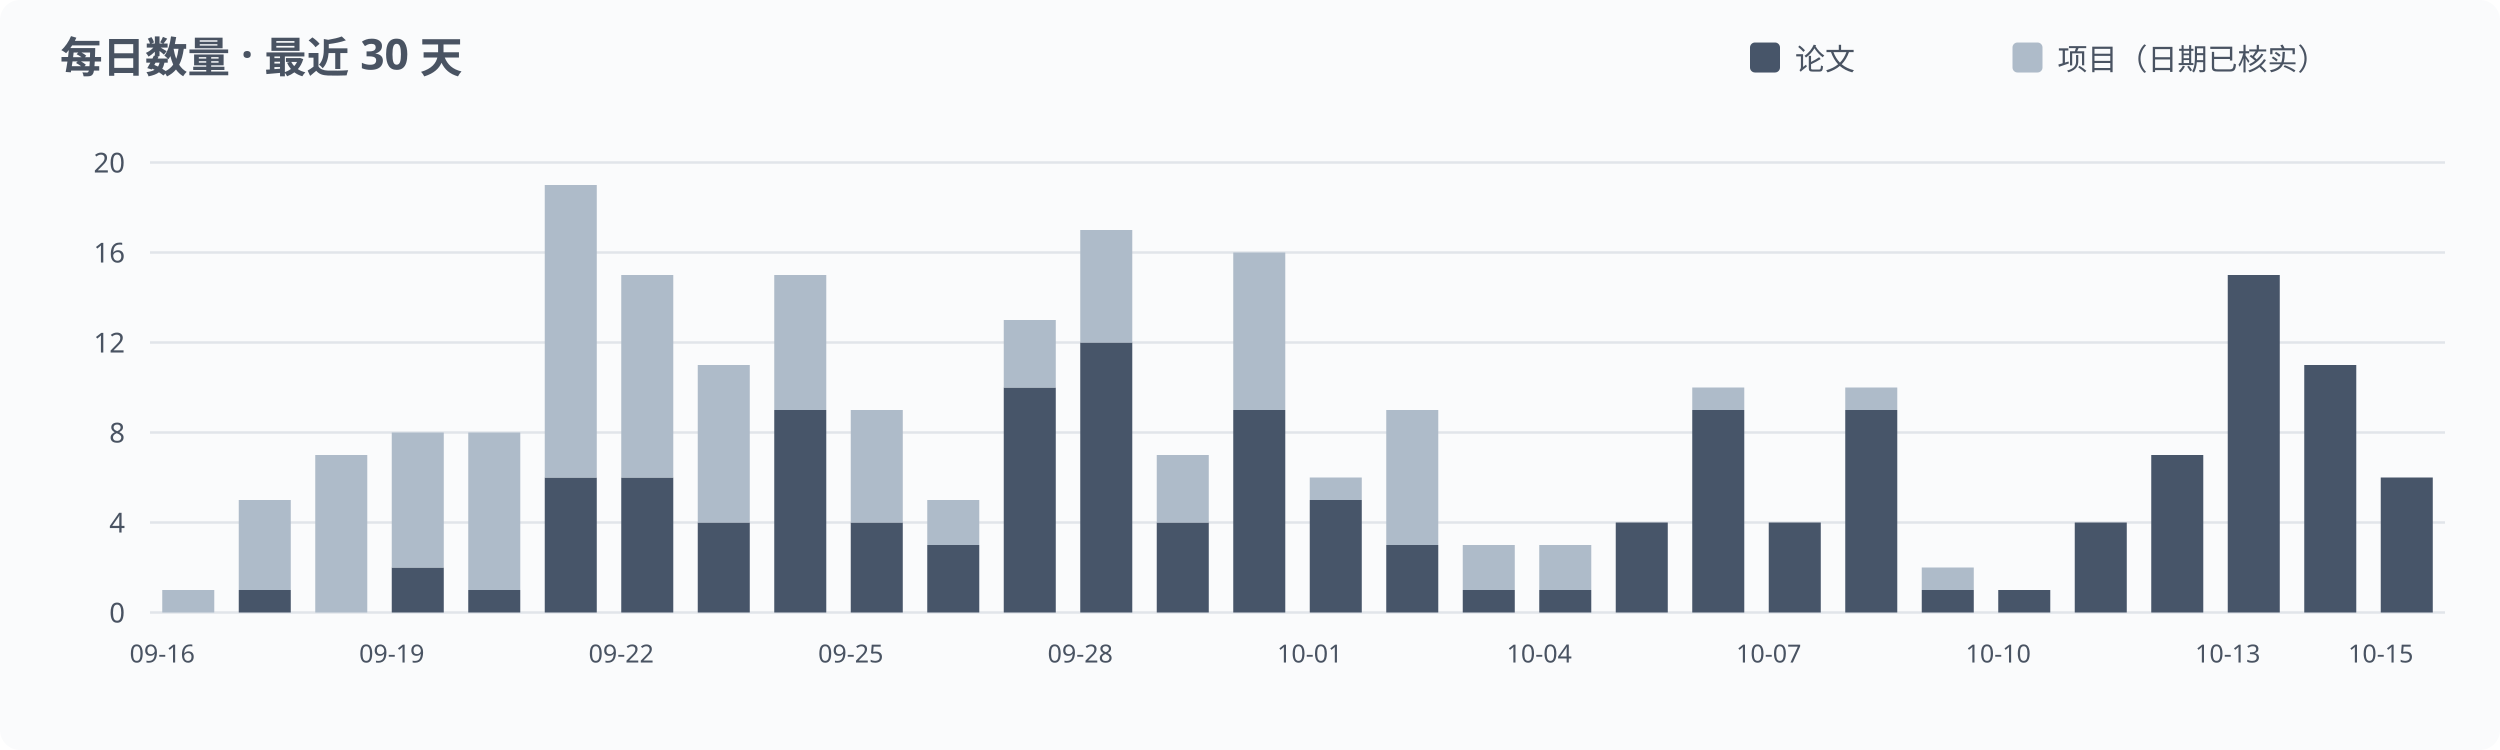
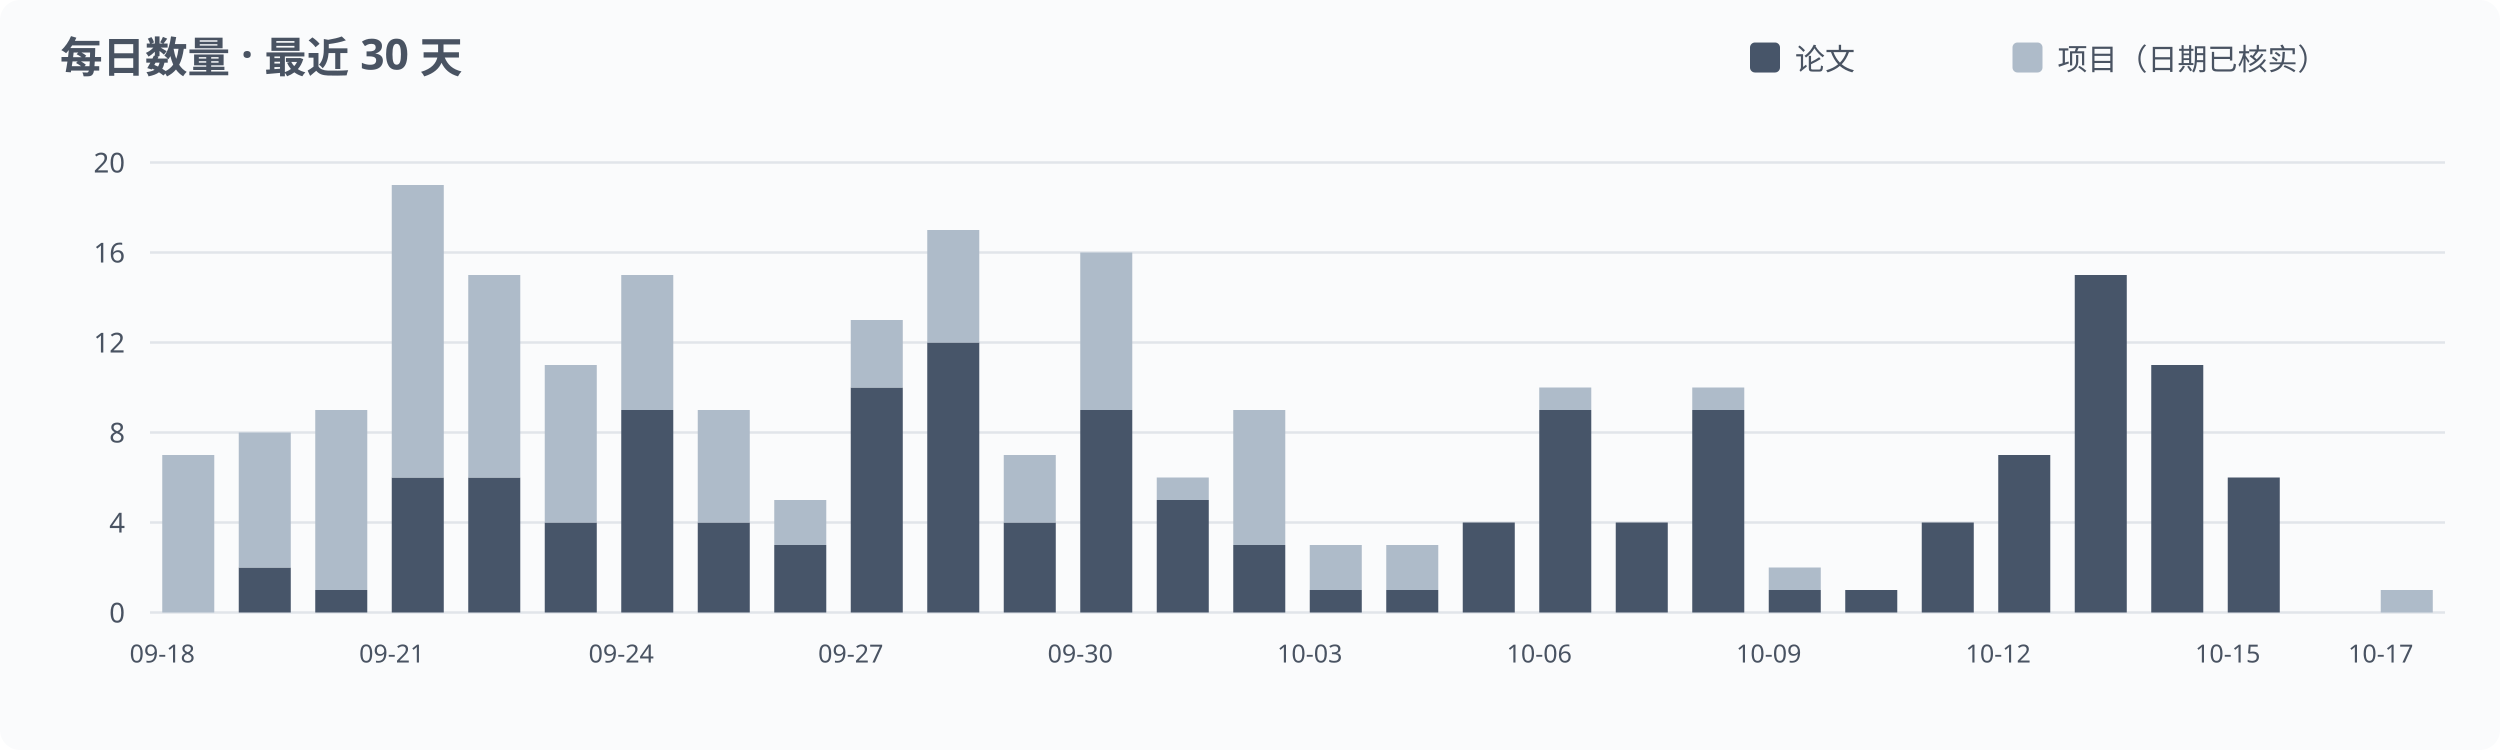
<svg xmlns="http://www.w3.org/2000/svg" width="1000" height="300" viewBox="0 0 1000 300" role="img" aria-labelledby="title desc">
  <rect width="100%" height="100%" rx="8" fill="#fafbfc" />
  <g font-family="system-ui,sans-serif" fill="#495362">
    <text x="24" y="29" font-size="17" font-weight="600">每日数量 · 最近 30 天</text>
    <rect x="700" y="17" width="12" height="12" rx="2" fill="#475569" />
    <text x="718" y="28" font-size="12">论文</text>
    <rect x="805" y="17" width="12" height="12" rx="2" fill="#aebbc9" />
    <text x="823" y="28" font-size="12">项目（日期已核实）</text>
    <path d="M60 245.0H978" stroke="#e1e5ea" />
    <text x="50" y="249.0" text-anchor="end" font-size="11">0</text>
    <path d="M60 209.0H978" stroke="#e1e5ea" />
    <text x="50" y="213.0" text-anchor="end" font-size="11">4</text>
    <path d="M60 173.0H978" stroke="#e1e5ea" />
    <text x="50" y="177.0" text-anchor="end" font-size="11">8</text>
    <path d="M60 137.0H978" stroke="#e1e5ea" />
    <text x="50" y="141.0" text-anchor="end" font-size="11">12</text>
    <path d="M60 101.0H978" stroke="#e1e5ea" />
    <text x="50" y="105.0" text-anchor="end" font-size="11">16</text>
    <path d="M60 65.0H978" stroke="#e1e5ea" />
    <text x="50" y="69.0" text-anchor="end" font-size="11">20</text>
    <rect x="64.90" y="245.00" width="20.81" height="0.00" fill="#475569" />
-     <rect x="64.90" y="236.00" width="20.81" height="9.00" fill="#aebbc9" />
-     <text x="64.90" y="265" text-anchor="middle" font-size="10">09-16</text>
-     <rect x="95.50" y="236.00" width="20.81" height="9.00" fill="#475569" />
-     <rect x="95.50" y="200.00" width="20.81" height="36.00" fill="#aebbc9" />
-     <rect x="126.10" y="245.00" width="20.81" height="0.00" fill="#475569" />
-     <rect x="126.10" y="182.00" width="20.81" height="63.00" fill="#aebbc9" />
-     <rect x="156.70" y="227.00" width="20.81" height="18.00" fill="#475569" />
-     <rect x="156.70" y="173.00" width="20.81" height="54.00" fill="#aebbc9" />
-     <text x="156.70" y="265" text-anchor="middle" font-size="10">09-19</text>
-     <rect x="187.30" y="236.00" width="20.81" height="9.00" fill="#475569" />
-     <rect x="187.30" y="173.00" width="20.81" height="63.00" fill="#aebbc9" />
-     <rect x="217.90" y="191.00" width="20.81" height="54.00" fill="#475569" />
-     <rect x="217.90" y="74.00" width="20.81" height="117.00" fill="#aebbc9" />
-     <rect x="248.50" y="191.00" width="20.81" height="54.00" fill="#475569" />
-     <rect x="248.50" y="110.00" width="20.81" height="81.00" fill="#aebbc9" />
-     <text x="248.50" y="265" text-anchor="middle" font-size="10">09-22</text>
+     <rect x="64.90" y="182.00" width="20.81" height="63.00" fill="#aebbc9" />
+     <text x="64.90" y="265" text-anchor="middle" font-size="10">09-18</text>
+     <rect x="95.50" y="227.00" width="20.81" height="18.00" fill="#475569" />
+     <rect x="95.50" y="173.00" width="20.81" height="54.00" fill="#aebbc9" />
+     <rect x="126.10" y="236.00" width="20.81" height="9.00" fill="#475569" />
+     <rect x="126.10" y="164.00" width="20.81" height="72.00" fill="#aebbc9" />
+     <rect x="156.70" y="191.00" width="20.81" height="54.00" fill="#475569" />
+     <rect x="156.70" y="74.00" width="20.81" height="117.00" fill="#aebbc9" />
+     <text x="156.70" y="265" text-anchor="middle" font-size="10">09-21</text>
+     <rect x="187.30" y="191.00" width="20.81" height="54.00" fill="#475569" />
+     <rect x="187.30" y="110.00" width="20.81" height="81.00" fill="#aebbc9" />
+     <rect x="217.90" y="209.00" width="20.81" height="36.00" fill="#475569" />
+     <rect x="217.90" y="146.00" width="20.81" height="63.00" fill="#aebbc9" />
+     <rect x="248.50" y="164.00" width="20.81" height="81.00" fill="#475569" />
+     <rect x="248.50" y="110.00" width="20.81" height="54.00" fill="#aebbc9" />
+     <text x="248.50" y="265" text-anchor="middle" font-size="10">09-24</text>
    <rect x="279.10" y="209.00" width="20.81" height="36.00" fill="#475569" />
-     <rect x="279.10" y="146.00" width="20.81" height="63.00" fill="#aebbc9" />
-     <rect x="309.70" y="164.00" width="20.81" height="81.00" fill="#475569" />
-     <rect x="309.70" y="110.00" width="20.81" height="54.00" fill="#aebbc9" />
-     <rect x="340.30" y="209.00" width="20.81" height="36.00" fill="#475569" />
-     <rect x="340.30" y="164.00" width="20.81" height="45.00" fill="#aebbc9" />
-     <text x="340.30" y="265" text-anchor="middle" font-size="10">09-25</text>
-     <rect x="370.90" y="218.00" width="20.81" height="27.00" fill="#475569" />
-     <rect x="370.90" y="200.00" width="20.81" height="18.00" fill="#aebbc9" />
-     <rect x="401.50" y="155.00" width="20.81" height="90.00" fill="#475569" />
-     <rect x="401.50" y="128.00" width="20.81" height="27.00" fill="#aebbc9" />
-     <rect x="432.10" y="137.00" width="20.81" height="108.00" fill="#475569" />
-     <rect x="432.10" y="92.00" width="20.81" height="45.00" fill="#aebbc9" />
-     <text x="432.10" y="265" text-anchor="middle" font-size="10">09-28</text>
-     <rect x="462.70" y="209.00" width="20.81" height="36.00" fill="#475569" />
-     <rect x="462.70" y="182.00" width="20.81" height="27.00" fill="#aebbc9" />
-     <rect x="493.30" y="164.00" width="20.81" height="81.00" fill="#475569" />
-     <rect x="493.30" y="101.00" width="20.81" height="63.00" fill="#aebbc9" />
-     <rect x="523.90" y="200.00" width="20.81" height="45.00" fill="#475569" />
-     <rect x="523.90" y="191.00" width="20.81" height="9.00" fill="#aebbc9" />
-     <text x="523.90" y="265" text-anchor="middle" font-size="10">10-01</text>
-     <rect x="554.50" y="218.00" width="20.81" height="27.00" fill="#475569" />
-     <rect x="554.50" y="164.00" width="20.81" height="54.00" fill="#aebbc9" />
-     <rect x="585.10" y="236.00" width="20.81" height="9.00" fill="#475569" />
-     <rect x="585.10" y="218.00" width="20.81" height="18.00" fill="#aebbc9" />
-     <rect x="615.70" y="236.00" width="20.81" height="9.00" fill="#475569" />
-     <rect x="615.70" y="218.00" width="20.81" height="18.00" fill="#aebbc9" />
-     <text x="615.70" y="265" text-anchor="middle" font-size="10">10-04</text>
+     <rect x="279.10" y="164.00" width="20.81" height="45.00" fill="#aebbc9" />
+     <rect x="309.70" y="218.00" width="20.81" height="27.00" fill="#475569" />
+     <rect x="309.70" y="200.00" width="20.81" height="18.00" fill="#aebbc9" />
+     <rect x="340.30" y="155.00" width="20.81" height="90.00" fill="#475569" />
+     <rect x="340.30" y="128.00" width="20.81" height="27.00" fill="#aebbc9" />
+     <text x="340.30" y="265" text-anchor="middle" font-size="10">09-27</text>
+     <rect x="370.90" y="137.00" width="20.81" height="108.00" fill="#475569" />
+     <rect x="370.90" y="92.00" width="20.81" height="45.00" fill="#aebbc9" />
+     <rect x="401.50" y="209.00" width="20.81" height="36.00" fill="#475569" />
+     <rect x="401.50" y="182.00" width="20.81" height="27.00" fill="#aebbc9" />
+     <rect x="432.10" y="164.00" width="20.81" height="81.00" fill="#475569" />
+     <rect x="432.10" y="101.00" width="20.81" height="63.00" fill="#aebbc9" />
+     <text x="432.10" y="265" text-anchor="middle" font-size="10">09-30</text>
+     <rect x="462.70" y="200.00" width="20.81" height="45.00" fill="#475569" />
+     <rect x="462.70" y="191.00" width="20.81" height="9.00" fill="#aebbc9" />
+     <rect x="493.30" y="218.00" width="20.81" height="27.00" fill="#475569" />
+     <rect x="493.30" y="164.00" width="20.81" height="54.00" fill="#aebbc9" />
+     <rect x="523.90" y="236.00" width="20.81" height="9.00" fill="#475569" />
+     <rect x="523.90" y="218.00" width="20.81" height="18.00" fill="#aebbc9" />
+     <text x="523.90" y="265" text-anchor="middle" font-size="10">10-03</text>
+     <rect x="554.50" y="236.00" width="20.81" height="9.00" fill="#475569" />
+     <rect x="554.50" y="218.00" width="20.81" height="18.00" fill="#aebbc9" />
+     <rect x="585.10" y="209.00" width="20.81" height="36.00" fill="#475569" />
+     <rect x="585.10" y="209.00" width="20.81" height="0.00" fill="#aebbc9" />
+     <rect x="615.70" y="164.00" width="20.81" height="81.00" fill="#475569" />
+     <rect x="615.70" y="155.00" width="20.81" height="9.00" fill="#aebbc9" />
+     <text x="615.70" y="265" text-anchor="middle" font-size="10">10-06</text>
    <rect x="646.30" y="209.00" width="20.81" height="36.00" fill="#475569" />
    <rect x="646.30" y="209.00" width="20.81" height="0.00" fill="#aebbc9" />
    <rect x="676.90" y="164.00" width="20.81" height="81.00" fill="#475569" />
    <rect x="676.90" y="155.00" width="20.81" height="9.00" fill="#aebbc9" />
-     <rect x="707.50" y="209.00" width="20.81" height="36.00" fill="#475569" />
-     <rect x="707.50" y="209.00" width="20.81" height="0.00" fill="#aebbc9" />
-     <text x="707.50" y="265" text-anchor="middle" font-size="10">10-07</text>
-     <rect x="738.10" y="164.00" width="20.81" height="81.00" fill="#475569" />
-     <rect x="738.10" y="155.00" width="20.81" height="9.00" fill="#aebbc9" />
-     <rect x="768.70" y="236.00" width="20.81" height="9.00" fill="#475569" />
-     <rect x="768.70" y="227.00" width="20.81" height="9.00" fill="#aebbc9" />
-     <rect x="799.30" y="236.00" width="20.81" height="9.00" fill="#475569" />
-     <rect x="799.30" y="236.00" width="20.81" height="0.00" fill="#aebbc9" />
-     <text x="799.30" y="265" text-anchor="middle" font-size="10">10-10</text>
-     <rect x="829.90" y="209.00" width="20.81" height="36.00" fill="#475569" />
-     <rect x="829.90" y="209.00" width="20.81" height="0.00" fill="#aebbc9" />
-     <rect x="860.50" y="182.00" width="20.81" height="63.00" fill="#475569" />
-     <rect x="860.50" y="182.00" width="20.81" height="0.00" fill="#aebbc9" />
-     <rect x="891.10" y="110.00" width="20.81" height="135.00" fill="#475569" />
-     <rect x="891.10" y="110.00" width="20.81" height="0.00" fill="#aebbc9" />
-     <text x="891.10" y="265" text-anchor="middle" font-size="10">10-13</text>
-     <rect x="921.70" y="146.00" width="20.81" height="99.00" fill="#475569" />
-     <rect x="921.70" y="146.00" width="20.81" height="0.00" fill="#aebbc9" />
-     <rect x="952.30" y="191.00" width="20.81" height="54.00" fill="#475569" />
-     <rect x="952.30" y="191.00" width="20.81" height="0.00" fill="#aebbc9" />
-     <text x="952.30" y="265" text-anchor="middle" font-size="10">10-15</text>
+     <rect x="707.50" y="236.00" width="20.81" height="9.00" fill="#475569" />
+     <rect x="707.50" y="227.00" width="20.81" height="9.00" fill="#aebbc9" />
+     <text x="707.50" y="265" text-anchor="middle" font-size="10">10-09</text>
+     <rect x="738.10" y="236.00" width="20.81" height="9.00" fill="#475569" />
+     <rect x="738.10" y="236.00" width="20.81" height="0.00" fill="#aebbc9" />
+     <rect x="768.70" y="209.00" width="20.81" height="36.00" fill="#475569" />
+     <rect x="768.70" y="209.00" width="20.81" height="0.00" fill="#aebbc9" />
+     <rect x="799.30" y="182.00" width="20.81" height="63.00" fill="#475569" />
+     <rect x="799.30" y="182.00" width="20.81" height="0.00" fill="#aebbc9" />
+     <text x="799.30" y="265" text-anchor="middle" font-size="10">10-12</text>
+     <rect x="829.90" y="110.00" width="20.81" height="135.00" fill="#475569" />
+     <rect x="829.90" y="110.00" width="20.81" height="0.00" fill="#aebbc9" />
+     <rect x="860.50" y="146.00" width="20.81" height="99.00" fill="#475569" />
+     <rect x="860.50" y="146.00" width="20.81" height="0.00" fill="#aebbc9" />
+     <rect x="891.10" y="191.00" width="20.81" height="54.00" fill="#475569" />
+     <rect x="891.10" y="191.00" width="20.81" height="0.00" fill="#aebbc9" />
+     <text x="891.10" y="265" text-anchor="middle" font-size="10">10-15</text>
+     <rect x="921.70" y="245.00" width="20.81" height="0.00" fill="#475569" />
+     <rect x="921.70" y="245.00" width="20.81" height="0.00" fill="#aebbc9" />
+     <rect x="952.30" y="245.00" width="20.81" height="0.00" fill="#475569" />
+     <rect x="952.30" y="236.00" width="20.81" height="9.00" fill="#aebbc9" />
+     <text x="952.30" y="265" text-anchor="middle" font-size="10">10-17</text>
  </g>
</svg>
